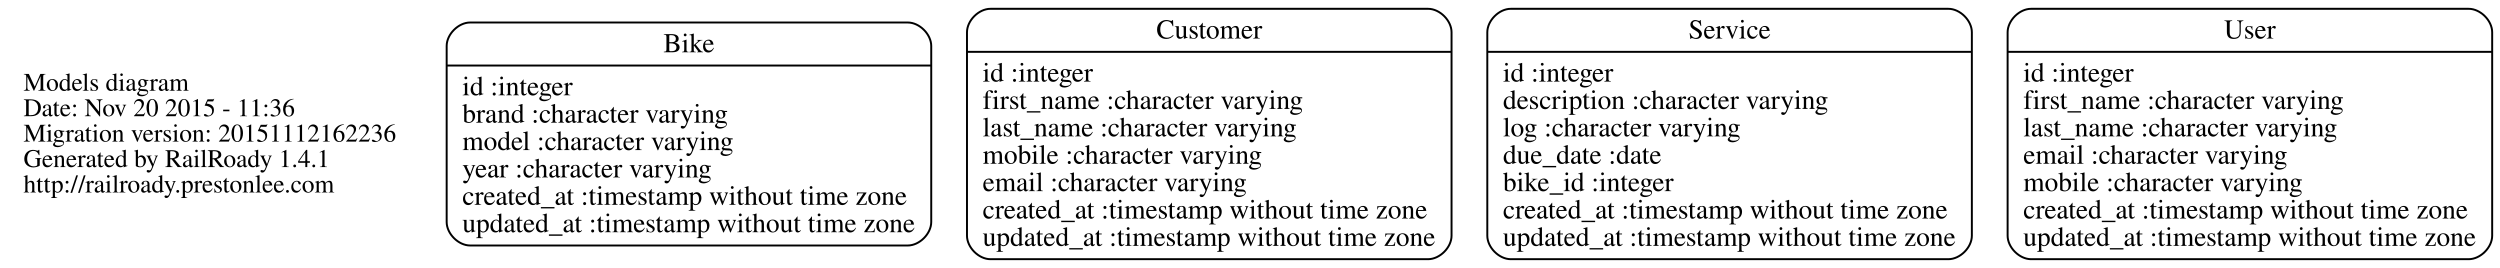
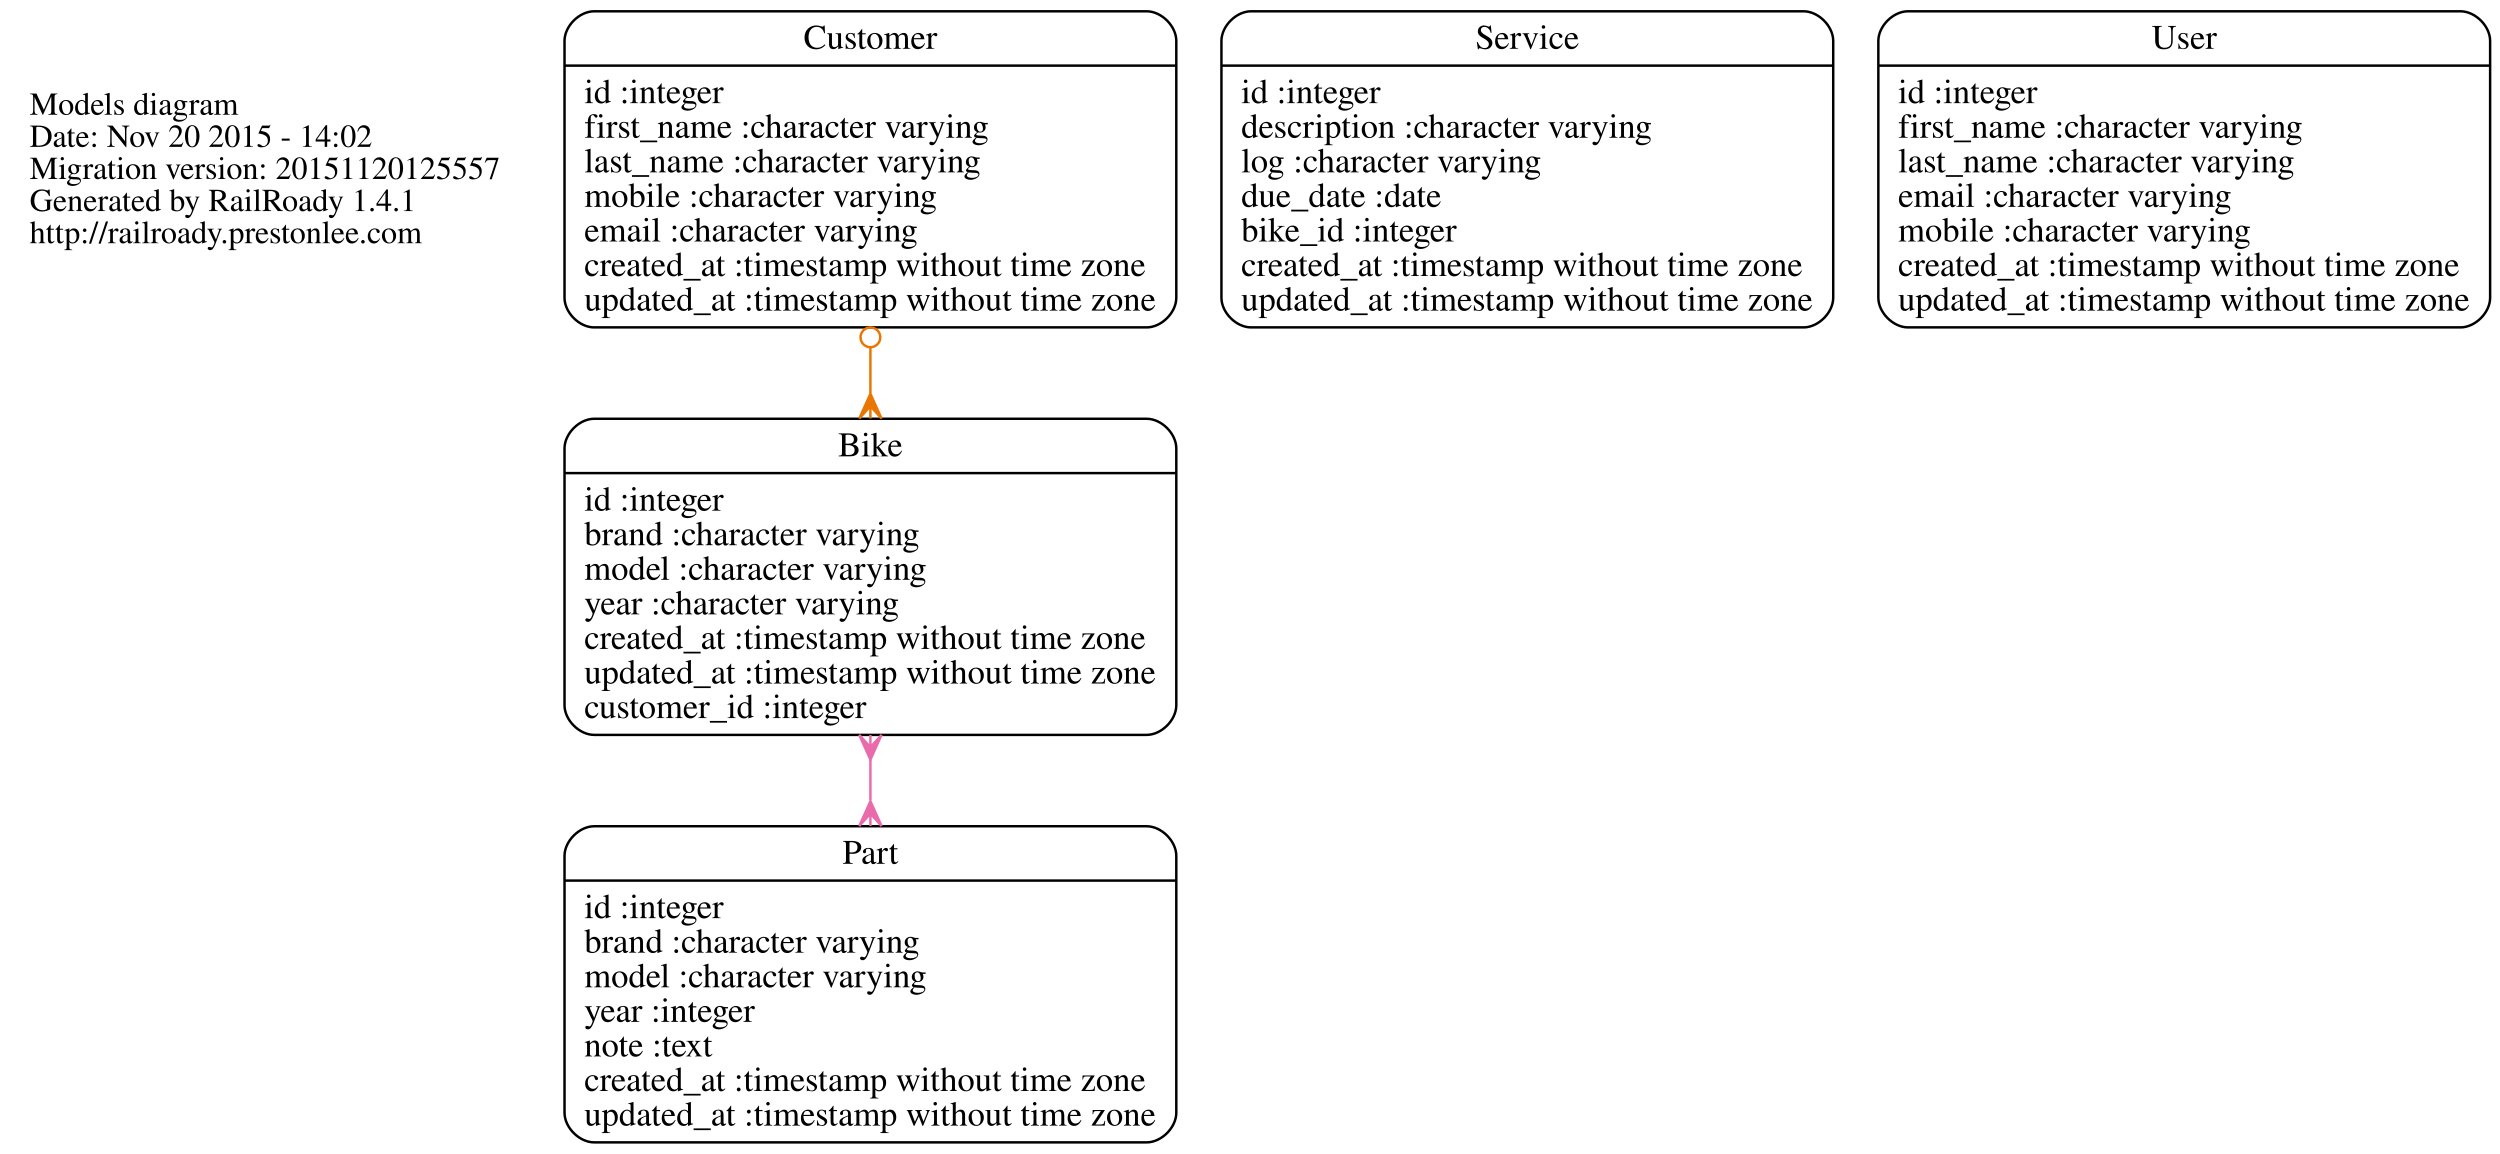
- <svg xmlns="http://www.w3.org/2000/svg" width="1278pt" height="137pt" viewBox="0.00 0.00 1278.07 137.00">
-   <g id="graph0" class="graph" transform="scale(1 1) rotate(0) translate(4 133)">
-     <polygon fill="none" stroke="none" points="-4,4 -4,-133 1274.07,-133 1274.07,4 -4,4" />
+ <svg xmlns="http://www.w3.org/2000/svg" width="1012pt" height="467pt" viewBox="0.00 0.00 1012.31 467.00">
+   <g id="graph0" class="graph" transform="scale(1 1) rotate(0) translate(4 463)">
+     <polygon fill="none" stroke="none" points="-4,4 -4,-463 1008.31,-463 1008.31,4 -4,4" />
    <g id="node1" class="node">
-       <text text-anchor="start" x="8" y="-86.6" font-family="Times,serif" font-size="13.00">Models diagram</text>
-       <text text-anchor="start" x="8" y="-73.6" font-family="Times,serif" font-size="13.00">Date: Nov 20 2015 - 11:36</text>
-       <text text-anchor="start" x="8" y="-60.6" font-family="Times,serif" font-size="13.00">Migration version: 20151112162236</text>
-       <text text-anchor="start" x="8" y="-47.6" font-family="Times,serif" font-size="13.00">Generated by RailRoady 1.4.1</text>
-       <text text-anchor="start" x="8" y="-34.6" font-family="Times,serif" font-size="13.00">http://railroady.prestonlee.com</text>
+       <text text-anchor="start" x="8" y="-416.6" font-family="Times,serif" font-size="13.00">Models diagram</text>
+       <text text-anchor="start" x="8" y="-403.6" font-family="Times,serif" font-size="13.00">Date: Nov 20 2015 - 14:02</text>
+       <text text-anchor="start" x="8" y="-390.6" font-family="Times,serif" font-size="13.00">Migration version: 20151120125557</text>
+       <text text-anchor="start" x="8" y="-377.6" font-family="Times,serif" font-size="13.00">Generated by RailRoady 1.4.1</text>
+       <text text-anchor="start" x="8" y="-364.6" font-family="Times,serif" font-size="13.00">http://railroady.prestonlee.com</text>
    </g>
    <g id="node2" class="node">
-       <path fill="none" stroke="black" d="M236.349,-7.5C236.349,-7.5 460.074,-7.5 460.074,-7.5 466.074,-7.5 472.074,-13.5 472.074,-19.5 472.074,-19.5 472.074,-109.5 472.074,-109.5 472.074,-115.5 466.074,-121.5 460.074,-121.5 460.074,-121.5 236.349,-121.5 236.349,-121.5 230.349,-121.5 224.349,-115.5 224.349,-109.5 224.349,-109.5 224.349,-19.5 224.349,-19.5 224.349,-13.5 230.349,-7.5 236.349,-7.5" />
-       <text text-anchor="middle" x="348.212" y="-106.3" font-family="Times,serif" font-size="14.00">Bike</text>
-       <polyline fill="none" stroke="black" points="224.349,-99.5 472.074,-99.5 " />
-       <text text-anchor="start" x="232.349" y="-84.3" font-family="Times,serif" font-size="14.00">id :integer</text>
-       <text text-anchor="start" x="232.349" y="-70.3" font-family="Times,serif" font-size="14.00">brand :character varying</text>
-       <text text-anchor="start" x="232.349" y="-56.3" font-family="Times,serif" font-size="14.00">model :character varying</text>
-       <text text-anchor="start" x="232.349" y="-42.3" font-family="Times,serif" font-size="14.00">year :character varying</text>
-       <text text-anchor="start" x="232.349" y="-28.3" font-family="Times,serif" font-size="14.00">created_at :timestamp without time zone</text>
-       <text text-anchor="start" x="232.349" y="-14.3" font-family="Times,serif" font-size="14.00">updated_at :timestamp without time zone</text>
+       <path fill="none" stroke="black" d="M236.587,-165.5C236.587,-165.5 460.312,-165.5 460.312,-165.5 466.312,-165.5 472.312,-171.5 472.312,-177.5 472.312,-177.5 472.312,-281.5 472.312,-281.5 472.312,-287.5 466.312,-293.5 460.312,-293.5 460.312,-293.5 236.587,-293.5 236.587,-293.5 230.587,-293.5 224.587,-287.5 224.587,-281.5 224.587,-281.5 224.587,-177.5 224.587,-177.5 224.587,-171.5 230.587,-165.5 236.587,-165.5" />
+       <text text-anchor="middle" x="348.45" y="-278.3" font-family="Times,serif" font-size="14.00">Bike</text>
+       <polyline fill="none" stroke="black" points="224.587,-271.5 472.312,-271.5 " />
+       <text text-anchor="start" x="232.587" y="-256.3" font-family="Times,serif" font-size="14.00">id :integer</text>
+       <text text-anchor="start" x="232.587" y="-242.3" font-family="Times,serif" font-size="14.00">brand :character varying</text>
+       <text text-anchor="start" x="232.587" y="-228.3" font-family="Times,serif" font-size="14.00">model :character varying</text>
+       <text text-anchor="start" x="232.587" y="-214.3" font-family="Times,serif" font-size="14.00">year :character varying</text>
+       <text text-anchor="start" x="232.587" y="-200.3" font-family="Times,serif" font-size="14.00">created_at :timestamp without time zone</text>
+       <text text-anchor="start" x="232.587" y="-186.3" font-family="Times,serif" font-size="14.00">updated_at :timestamp without time zone</text>
+       <text text-anchor="start" x="232.587" y="-172.3" font-family="Times,serif" font-size="14.00">customer_id :integer</text>
+     </g>
+     <g id="node4" class="node">
+       <path fill="none" stroke="black" d="M236.587,-0.5C236.587,-0.5 460.312,-0.5 460.312,-0.5 466.312,-0.5 472.312,-6.5 472.312,-12.5 472.312,-12.5 472.312,-116.5 472.312,-116.5 472.312,-122.5 466.312,-128.5 460.312,-128.5 460.312,-128.5 236.587,-128.5 236.587,-128.5 230.587,-128.5 224.587,-122.5 224.587,-116.5 224.587,-116.5 224.587,-12.5 224.587,-12.5 224.587,-6.5 230.587,-0.5 236.587,-0.5" />
+       <text text-anchor="middle" x="348.45" y="-113.3" font-family="Times,serif" font-size="14.00">Part</text>
+       <polyline fill="none" stroke="black" points="224.587,-106.5 472.312,-106.5 " />
+       <text text-anchor="start" x="232.587" y="-91.3" font-family="Times,serif" font-size="14.00">id :integer</text>
+       <text text-anchor="start" x="232.587" y="-77.3" font-family="Times,serif" font-size="14.00">brand :character varying</text>
+       <text text-anchor="start" x="232.587" y="-63.3" font-family="Times,serif" font-size="14.00">model :character varying</text>
+       <text text-anchor="start" x="232.587" y="-49.3" font-family="Times,serif" font-size="14.00">year :integer</text>
+       <text text-anchor="start" x="232.587" y="-35.3" font-family="Times,serif" font-size="14.00">note :text</text>
+       <text text-anchor="start" x="232.587" y="-21.3" font-family="Times,serif" font-size="14.00">created_at :timestamp without time zone</text>
+       <text text-anchor="start" x="232.587" y="-7.3" font-family="Times,serif" font-size="14.00">updated_at :timestamp without time zone</text>
+     </g>
+     <g id="edge1" class="edge">
+       <path fill="none" stroke="#e96bab" d="M348.45,-155.454C348.45,-149.998 348.45,-144.491 348.45,-139.033" />
+       <polygon fill="#e96bab" stroke="#e96bab" points="348.45,-155.48 343.95,-165.48 348.45,-160.48 348.45,-165.48 348.45,-165.48 348.45,-165.48 348.45,-160.48 352.95,-165.48 348.45,-155.48 348.45,-155.48" />
+       <polygon fill="#e96bab" stroke="#e96bab" points="348.45,-138.621 352.95,-128.621 348.45,-133.621 348.45,-128.621 348.45,-128.621 348.45,-128.621 348.45,-133.621 343.95,-128.621 348.45,-138.621 348.45,-138.621" />
    </g>
    <g id="node3" class="node">
-       <path fill="none" stroke="black" d="M502.349,-0.5C502.349,-0.5 726.074,-0.5 726.074,-0.5 732.074,-0.5 738.074,-6.5 738.074,-12.5 738.074,-12.5 738.074,-116.5 738.074,-116.5 738.074,-122.5 732.074,-128.5 726.074,-128.5 726.074,-128.5 502.349,-128.5 502.349,-128.5 496.349,-128.5 490.349,-122.5 490.349,-116.5 490.349,-116.5 490.349,-12.5 490.349,-12.5 490.349,-6.5 496.349,-0.5 502.349,-0.5" />
-       <text text-anchor="middle" x="614.212" y="-113.3" font-family="Times,serif" font-size="14.00">Customer</text>
-       <polyline fill="none" stroke="black" points="490.349,-106.5 738.074,-106.5 " />
-       <text text-anchor="start" x="498.349" y="-91.3" font-family="Times,serif" font-size="14.00">id :integer</text>
-       <text text-anchor="start" x="498.349" y="-77.3" font-family="Times,serif" font-size="14.00">first_name :character varying</text>
-       <text text-anchor="start" x="498.349" y="-63.3" font-family="Times,serif" font-size="14.00">last_name :character varying</text>
-       <text text-anchor="start" x="498.349" y="-49.3" font-family="Times,serif" font-size="14.00">mobile :character varying</text>
-       <text text-anchor="start" x="498.349" y="-35.3" font-family="Times,serif" font-size="14.00">email :character varying</text>
-       <text text-anchor="start" x="498.349" y="-21.3" font-family="Times,serif" font-size="14.00">created_at :timestamp without time zone</text>
-       <text text-anchor="start" x="498.349" y="-7.3" font-family="Times,serif" font-size="14.00">updated_at :timestamp without time zone</text>
+       <path fill="none" stroke="black" d="M236.587,-330.5C236.587,-330.5 460.312,-330.5 460.312,-330.5 466.312,-330.5 472.312,-336.5 472.312,-342.5 472.312,-342.5 472.312,-446.5 472.312,-446.5 472.312,-452.5 466.312,-458.5 460.312,-458.5 460.312,-458.5 236.587,-458.5 236.587,-458.5 230.587,-458.5 224.587,-452.5 224.587,-446.5 224.587,-446.5 224.587,-342.5 224.587,-342.5 224.587,-336.5 230.587,-330.5 236.587,-330.5" />
+       <text text-anchor="middle" x="348.45" y="-443.3" font-family="Times,serif" font-size="14.00">Customer</text>
+       <polyline fill="none" stroke="black" points="224.587,-436.5 472.312,-436.5 " />
+       <text text-anchor="start" x="232.587" y="-421.3" font-family="Times,serif" font-size="14.00">id :integer</text>
+       <text text-anchor="start" x="232.587" y="-407.3" font-family="Times,serif" font-size="14.00">first_name :character varying</text>
+       <text text-anchor="start" x="232.587" y="-393.3" font-family="Times,serif" font-size="14.00">last_name :character varying</text>
+       <text text-anchor="start" x="232.587" y="-379.3" font-family="Times,serif" font-size="14.00">mobile :character varying</text>
+       <text text-anchor="start" x="232.587" y="-365.3" font-family="Times,serif" font-size="14.00">email :character varying</text>
+       <text text-anchor="start" x="232.587" y="-351.3" font-family="Times,serif" font-size="14.00">created_at :timestamp without time zone</text>
+       <text text-anchor="start" x="232.587" y="-337.3" font-family="Times,serif" font-size="14.00">updated_at :timestamp without time zone</text>
    </g>
-     <g id="node4" class="node">
-       <path fill="none" stroke="black" d="M768.349,-0.5C768.349,-0.5 992.074,-0.5 992.074,-0.5 998.074,-0.5 1004.07,-6.5 1004.07,-12.5 1004.07,-12.5 1004.07,-116.5 1004.07,-116.5 1004.07,-122.5 998.074,-128.5 992.074,-128.5 992.074,-128.5 768.349,-128.5 768.349,-128.5 762.349,-128.5 756.349,-122.5 756.349,-116.5 756.349,-116.5 756.349,-12.5 756.349,-12.5 756.349,-6.5 762.349,-0.5 768.349,-0.5" />
-       <text text-anchor="middle" x="880.212" y="-113.3" font-family="Times,serif" font-size="14.00">Service</text>
-       <polyline fill="none" stroke="black" points="756.349,-106.5 1004.07,-106.5 " />
-       <text text-anchor="start" x="764.349" y="-91.3" font-family="Times,serif" font-size="14.00">id :integer</text>
-       <text text-anchor="start" x="764.349" y="-77.3" font-family="Times,serif" font-size="14.00">description :character varying</text>
-       <text text-anchor="start" x="764.349" y="-63.3" font-family="Times,serif" font-size="14.00">log :character varying</text>
-       <text text-anchor="start" x="764.349" y="-49.3" font-family="Times,serif" font-size="14.00">due_date :date</text>
-       <text text-anchor="start" x="764.349" y="-35.3" font-family="Times,serif" font-size="14.00">bike_id :integer</text>
-       <text text-anchor="start" x="764.349" y="-21.3" font-family="Times,serif" font-size="14.00">created_at :timestamp without time zone</text>
-       <text text-anchor="start" x="764.349" y="-7.3" font-family="Times,serif" font-size="14.00">updated_at :timestamp without time zone</text>
+     <g id="edge2" class="edge">
+       <path fill="none" stroke="#e97601" d="M348.45,-322.473C348.45,-316.322 348.45,-310.09 348.45,-303.92" />
+       <ellipse fill="none" stroke="#e97601" cx="348.45" cy="-326.48" rx="4" ry="4" />
+       <polygon fill="#e97601" stroke="#e97601" points="348.45,-303.621 352.95,-293.621 348.45,-298.621 348.45,-293.621 348.45,-293.621 348.45,-293.621 348.45,-298.621 343.95,-293.621 348.45,-303.621 348.45,-303.621" />
    </g>
    <g id="node5" class="node">
-       <path fill="none" stroke="black" d="M1034.35,-0.5C1034.35,-0.5 1258.07,-0.5 1258.07,-0.5 1264.07,-0.5 1270.07,-6.5 1270.07,-12.5 1270.07,-12.5 1270.07,-116.5 1270.07,-116.5 1270.07,-122.5 1264.07,-128.5 1258.07,-128.5 1258.07,-128.5 1034.35,-128.5 1034.35,-128.5 1028.35,-128.5 1022.35,-122.5 1022.35,-116.5 1022.35,-116.5 1022.35,-12.5 1022.35,-12.5 1022.35,-6.5 1028.35,-0.5 1034.35,-0.5" />
-       <text text-anchor="middle" x="1146.21" y="-113.3" font-family="Times,serif" font-size="14.00">User</text>
-       <polyline fill="none" stroke="black" points="1022.35,-106.5 1270.07,-106.5 " />
-       <text text-anchor="start" x="1030.35" y="-91.3" font-family="Times,serif" font-size="14.00">id :integer</text>
-       <text text-anchor="start" x="1030.35" y="-77.3" font-family="Times,serif" font-size="14.00">first_name :character varying</text>
-       <text text-anchor="start" x="1030.35" y="-63.3" font-family="Times,serif" font-size="14.00">last_name :character varying</text>
-       <text text-anchor="start" x="1030.35" y="-49.3" font-family="Times,serif" font-size="14.00">email :character varying</text>
-       <text text-anchor="start" x="1030.35" y="-35.3" font-family="Times,serif" font-size="14.00">mobile :character varying</text>
-       <text text-anchor="start" x="1030.35" y="-21.3" font-family="Times,serif" font-size="14.00">created_at :timestamp without time zone</text>
-       <text text-anchor="start" x="1030.35" y="-7.3" font-family="Times,serif" font-size="14.00">updated_at :timestamp without time zone</text>
+       <path fill="none" stroke="black" d="M502.587,-330.5C502.587,-330.5 726.312,-330.5 726.312,-330.5 732.312,-330.5 738.312,-336.5 738.312,-342.5 738.312,-342.5 738.312,-446.5 738.312,-446.5 738.312,-452.5 732.312,-458.5 726.312,-458.5 726.312,-458.5 502.587,-458.5 502.587,-458.5 496.587,-458.5 490.587,-452.5 490.587,-446.5 490.587,-446.5 490.587,-342.5 490.587,-342.5 490.587,-336.5 496.587,-330.5 502.587,-330.5" />
+       <text text-anchor="middle" x="614.45" y="-443.3" font-family="Times,serif" font-size="14.00">Service</text>
+       <polyline fill="none" stroke="black" points="490.587,-436.5 738.312,-436.5 " />
+       <text text-anchor="start" x="498.587" y="-421.3" font-family="Times,serif" font-size="14.00">id :integer</text>
+       <text text-anchor="start" x="498.587" y="-407.3" font-family="Times,serif" font-size="14.00">description :character varying</text>
+       <text text-anchor="start" x="498.587" y="-393.3" font-family="Times,serif" font-size="14.00">log :character varying</text>
+       <text text-anchor="start" x="498.587" y="-379.3" font-family="Times,serif" font-size="14.00">due_date :date</text>
+       <text text-anchor="start" x="498.587" y="-365.3" font-family="Times,serif" font-size="14.00">bike_id :integer</text>
+       <text text-anchor="start" x="498.587" y="-351.3" font-family="Times,serif" font-size="14.00">created_at :timestamp without time zone</text>
+       <text text-anchor="start" x="498.587" y="-337.3" font-family="Times,serif" font-size="14.00">updated_at :timestamp without time zone</text>
+     </g>
+     <g id="node6" class="node">
+       <path fill="none" stroke="black" d="M768.587,-330.5C768.587,-330.5 992.312,-330.5 992.312,-330.5 998.312,-330.5 1004.31,-336.5 1004.31,-342.5 1004.31,-342.5 1004.31,-446.5 1004.31,-446.5 1004.31,-452.5 998.312,-458.5 992.312,-458.5 992.312,-458.5 768.587,-458.5 768.587,-458.5 762.587,-458.5 756.587,-452.5 756.587,-446.5 756.587,-446.5 756.587,-342.5 756.587,-342.5 756.587,-336.5 762.587,-330.5 768.587,-330.5" />
+       <text text-anchor="middle" x="880.45" y="-443.3" font-family="Times,serif" font-size="14.00">User</text>
+       <polyline fill="none" stroke="black" points="756.587,-436.5 1004.31,-436.5 " />
+       <text text-anchor="start" x="764.587" y="-421.3" font-family="Times,serif" font-size="14.00">id :integer</text>
+       <text text-anchor="start" x="764.587" y="-407.3" font-family="Times,serif" font-size="14.00">first_name :character varying</text>
+       <text text-anchor="start" x="764.587" y="-393.3" font-family="Times,serif" font-size="14.00">last_name :character varying</text>
+       <text text-anchor="start" x="764.587" y="-379.3" font-family="Times,serif" font-size="14.00">email :character varying</text>
+       <text text-anchor="start" x="764.587" y="-365.3" font-family="Times,serif" font-size="14.00">mobile :character varying</text>
+       <text text-anchor="start" x="764.587" y="-351.3" font-family="Times,serif" font-size="14.00">created_at :timestamp without time zone</text>
+       <text text-anchor="start" x="764.587" y="-337.3" font-family="Times,serif" font-size="14.00">updated_at :timestamp without time zone</text>
    </g>
  </g>
</svg>
